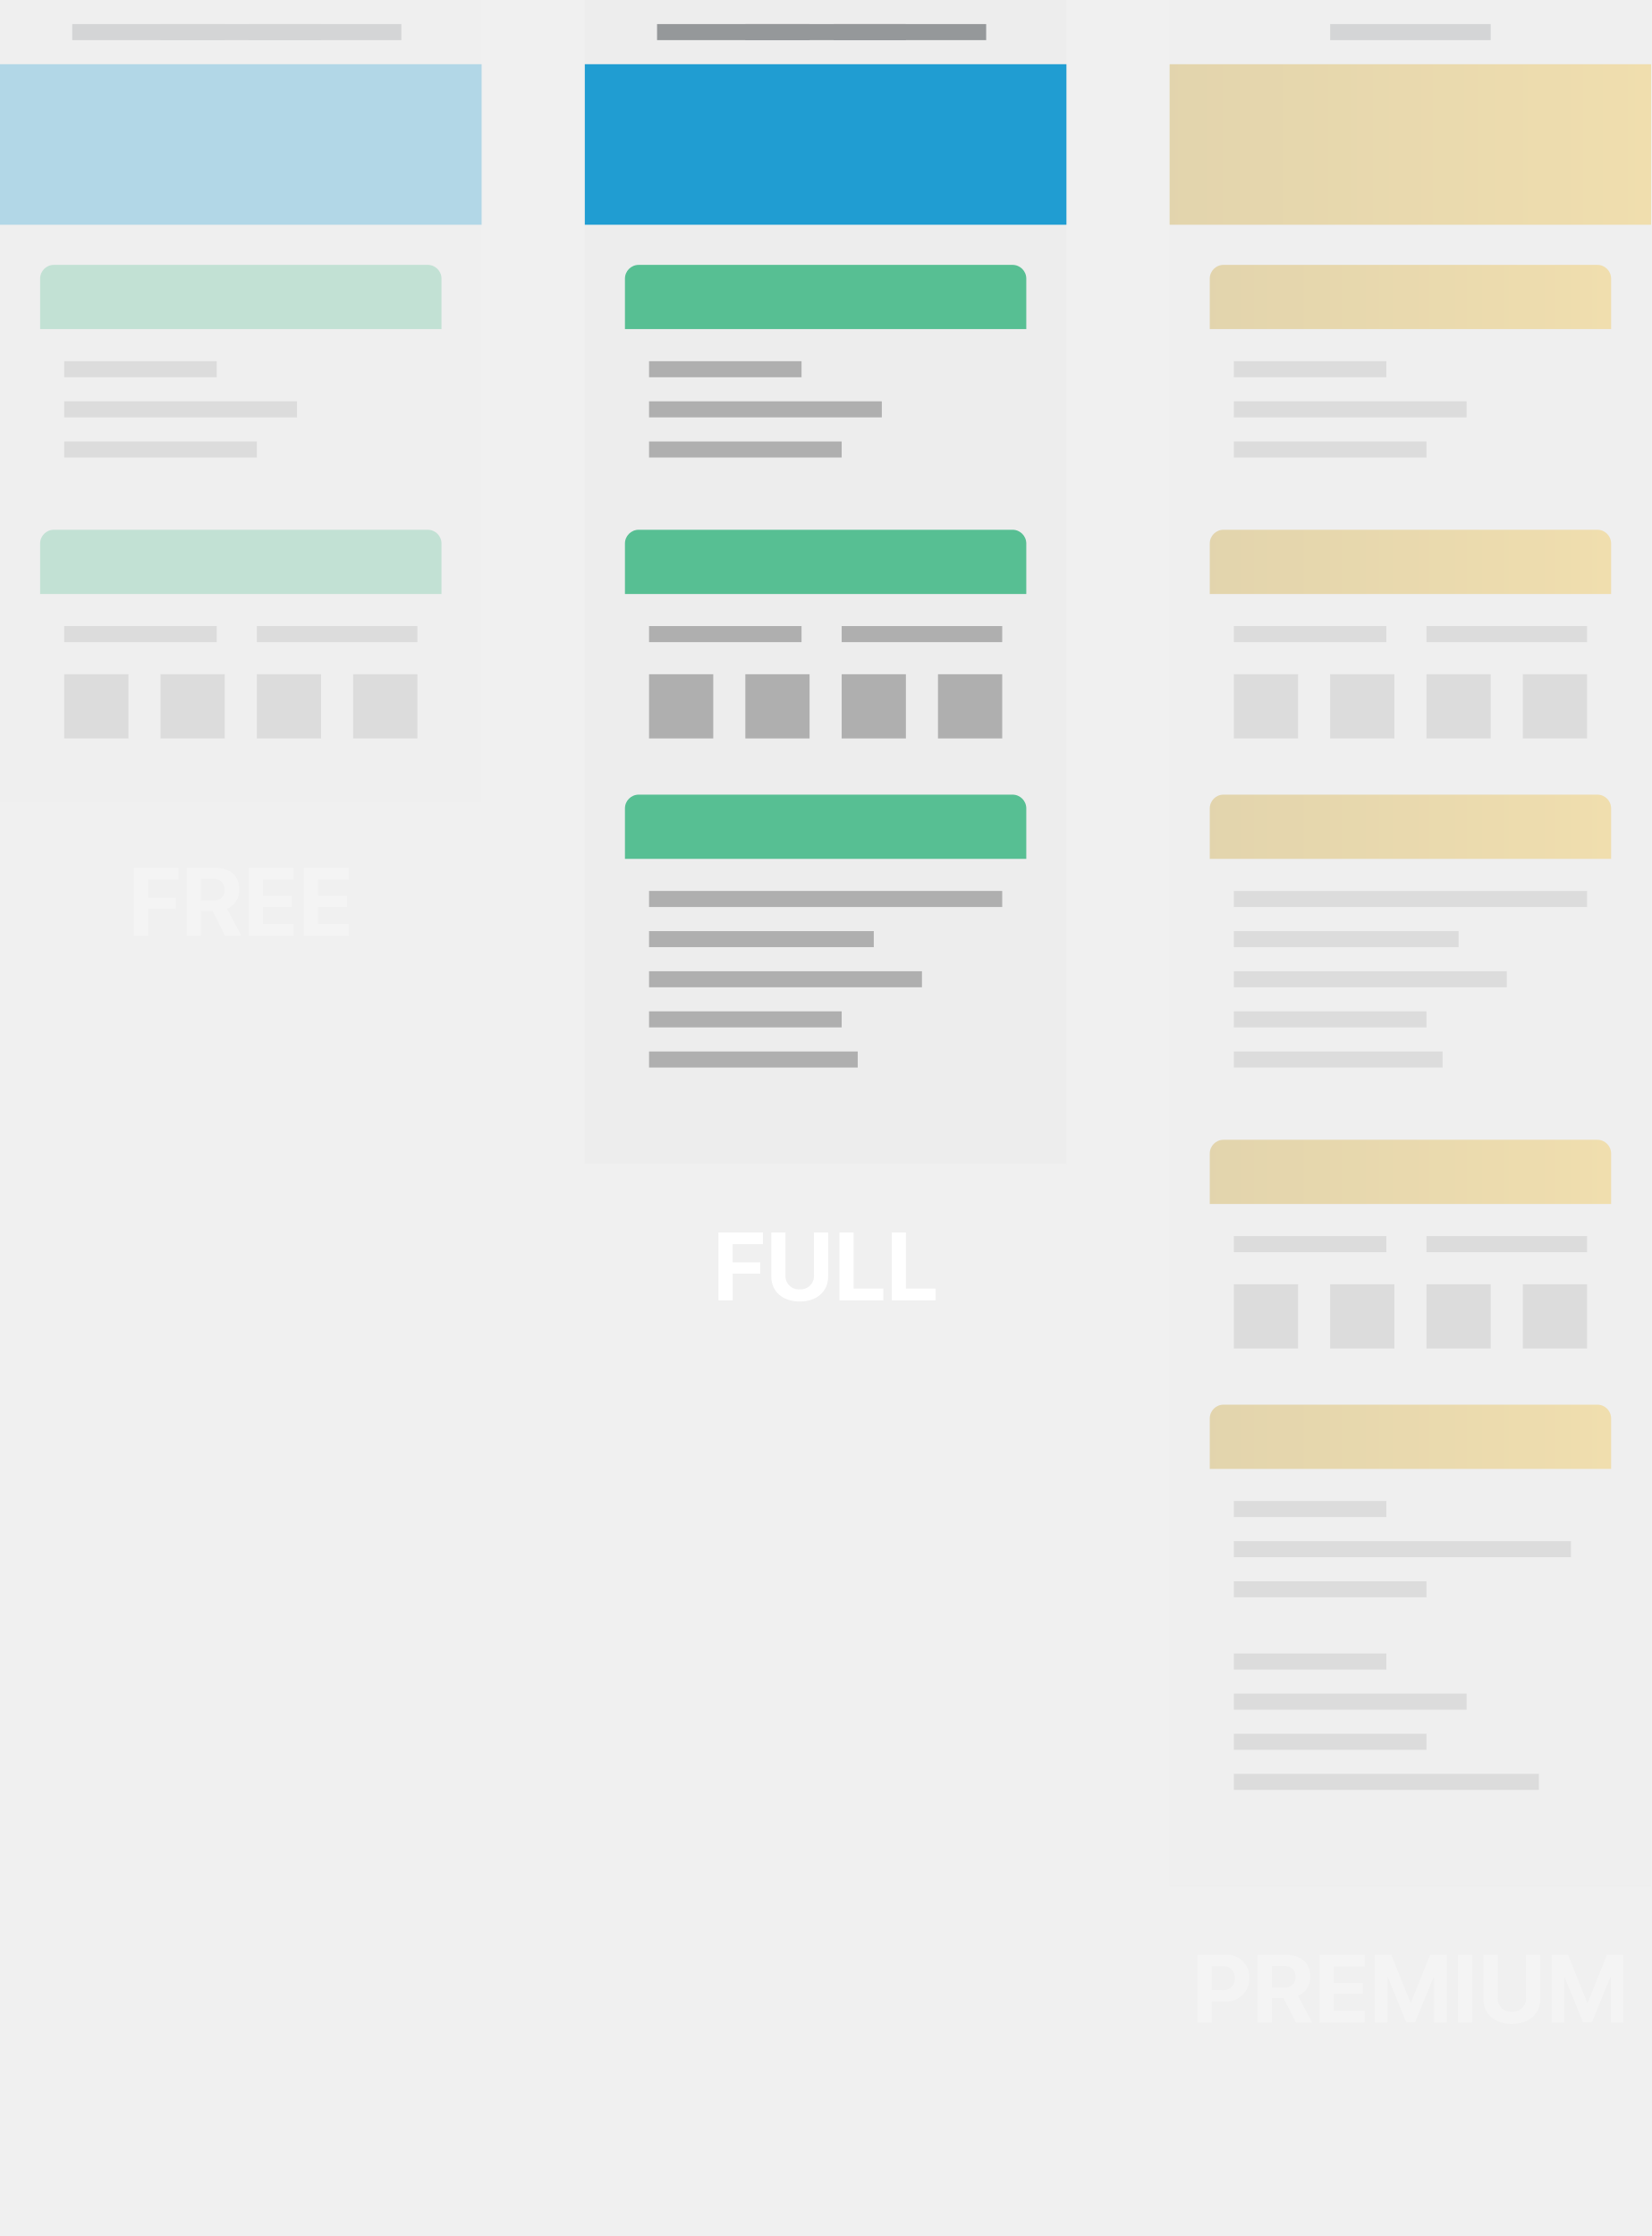
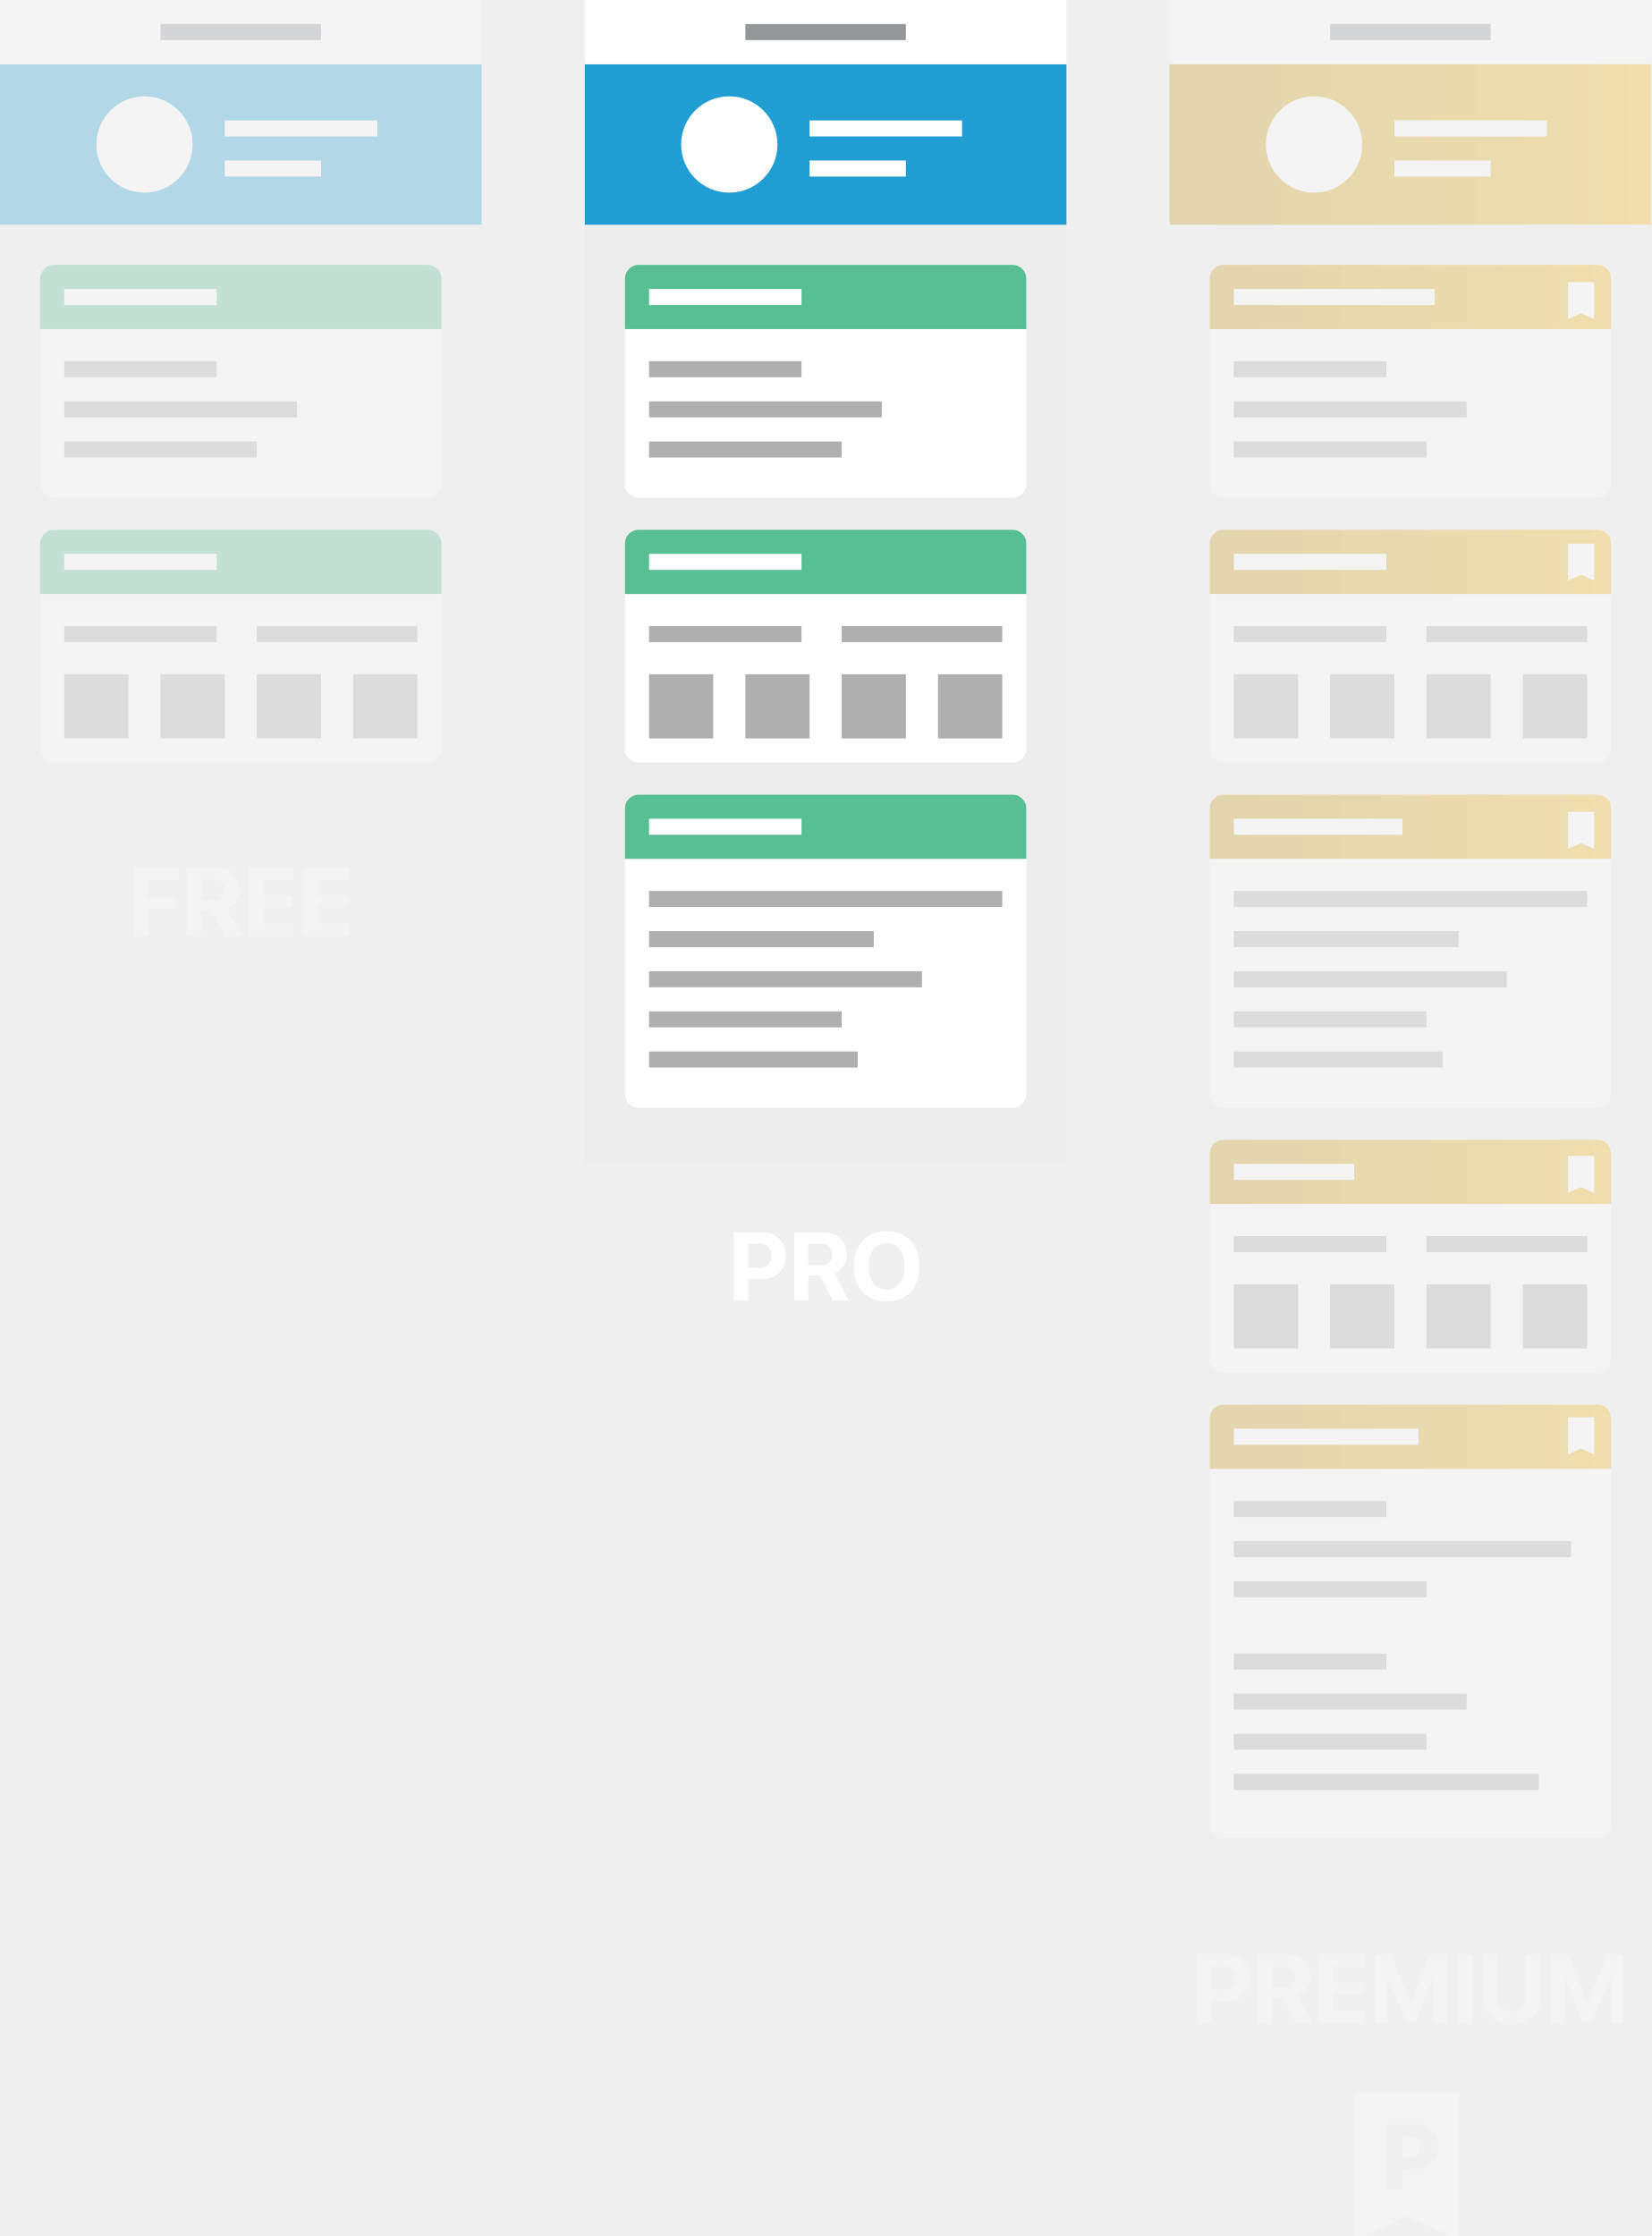
<svg xmlns="http://www.w3.org/2000/svg" viewBox="2930 -481 240 325">
  <defs>
    <style>
      .cls-1 {
        clip-path: url(#clip-_2-outline);
      }

      .cls-2 {
        opacity: 0.3;
      }

      .cls-3 {
        fill: #ededed;
      }

      .cls-4 {
        fill: #209dd2;
      }

-       .cls-5 {
-         fill: transparent;
-       }
- 
-       .cls-9 {
+       .cls-5, .cls-9 {
        fill: #fff;
      }

      .cls-6 {
        fill: #57bf93;
      }

      .cls-7 {
        fill: #afafaf;
      }

      .cls-8 {
        fill: #95989a;
      }

      .cls-9 {
        stroke: rgba(0,0,0,0);
        stroke-width: 1px;
      }

      .cls-10 {
        fill: url(#linear-gradient);
      }
    </style>
    <linearGradient id="linear-gradient" x1="0.5" x2="0.5" y2="1" gradientUnits="objectBoundingBox">
      <stop offset="0" stop-color="#c49511" />
      <stop offset="1" stop-color="#f1b515" />
    </linearGradient>
    <clipPath id="clip-_2-outline">
      <rect x="2930" y="-481" width="240" height="325" />
    </clipPath>
  </defs>
  <g id="_2-outline" data-name="2-outline" class="cls-1">
-     <rect class="cls-5" x="2930" y="-481" width="240" height="325" />
    <g id="Group_183" data-name="Group 183" class="cls-2" transform="translate(2890 -554)">
      <g id="Group_182" data-name="Group 182" transform="translate(-5 24)">
        <rect id="Rectangle_1041" data-name="Rectangle 1041" class="cls-3" width="70" height="116.667" transform="translate(45 49)" />
        <rect id="Rectangle_1042" data-name="Rectangle 1042" class="cls-4" width="70" height="23.333" transform="translate(45 58.333)" />
        <g id="Group_179" data-name="Group 179" transform="translate(59 63)">
          <circle id="Ellipse_114" data-name="Ellipse 114" class="cls-5" cx="7" cy="7" r="7" transform="translate(0)" />
          <rect id="Rectangle_1043" data-name="Rectangle 1043" class="cls-5" width="22.167" height="2.333" transform="translate(18.667 3.5)" />
          <rect id="Rectangle_1044" data-name="Rectangle 1044" class="cls-5" width="14" height="2.333" transform="translate(18.667 9.333)" />
        </g>
        <rect id="Rectangle_1045" data-name="Rectangle 1045" class="cls-5" width="58.333" height="33.833" rx="2" transform="translate(50.833 87.5)" />
        <rect id="Rectangle_1046" data-name="Rectangle 1046" class="cls-5" width="58.333" height="33.833" rx="2" transform="translate(50.833 126)" />
        <path id="Rectangle_1047" data-name="Rectangle 1047" class="cls-6" d="M2,0H56.333a2,2,0,0,1,2,2V9.333a0,0,0,0,1,0,0H0a0,0,0,0,1,0,0V2A2,2,0,0,1,2,0Z" transform="translate(50.833 87.5)" />
        <path id="Rectangle_1048" data-name="Rectangle 1048" class="cls-6" d="M2,0H56.333a2,2,0,0,1,2,2V9.333a0,0,0,0,1,0,0H0a0,0,0,0,1,0,0V2A2,2,0,0,1,2,0Z" transform="translate(50.833 126)" />
        <rect id="Rectangle_1049" data-name="Rectangle 1049" class="cls-5" width="22.167" height="2.333" transform="translate(54.333 91)" />
        <rect id="Rectangle_1050" data-name="Rectangle 1050" class="cls-5" width="22.167" height="2.333" transform="translate(54.333 129.5)" />
        <rect id="Rectangle_1051" data-name="Rectangle 1051" class="cls-7" width="22.167" height="2.333" transform="translate(54.333 101.5)" />
        <g id="Group_180" data-name="Group 180" transform="translate(55.5 52.5)">
          <rect id="Rectangle_1052" data-name="Rectangle 1052" class="cls-8" width="22.167" height="2.333" transform="translate(0)" />
          <rect id="Rectangle_1053" data-name="Rectangle 1053" class="cls-8" width="22.167" height="2.333" transform="translate(25.667)" />
        </g>
        <rect id="Rectangle_1054" data-name="Rectangle 1054" class="cls-7" width="22.167" height="2.333" transform="translate(54.333 140)" />
        <rect id="Rectangle_1055" data-name="Rectangle 1055" class="cls-7" width="23.333" height="2.333" transform="translate(82.333 140)" />
        <rect id="Rectangle_1056" data-name="Rectangle 1056" class="cls-7" width="9.333" height="9.333" transform="translate(54.333 147)" />
        <rect id="Rectangle_1057" data-name="Rectangle 1057" class="cls-7" width="9.333" height="9.333" transform="translate(82.333 147)" />
        <rect id="Rectangle_1058" data-name="Rectangle 1058" class="cls-7" width="9.333" height="9.333" transform="translate(68.333 147)" />
        <rect id="Rectangle_1059" data-name="Rectangle 1059" class="cls-7" width="9.333" height="9.333" transform="translate(96.333 147)" />
        <rect id="Rectangle_1060" data-name="Rectangle 1060" class="cls-7" width="33.833" height="2.333" transform="translate(54.333 107.333)" />
        <rect id="Rectangle_1061" data-name="Rectangle 1061" class="cls-7" width="28" height="2.333" transform="translate(54.333 113.167)" />
        <rect id="Rectangle_1062" data-name="Rectangle 1062" class="cls-5" width="70" height="9.333" transform="translate(45 49)" />
        <g id="Group_181" data-name="Group 181" transform="translate(68.333 52.5)">
          <rect id="Rectangle_1063" data-name="Rectangle 1063" class="cls-8" width="23.333" height="2.333" transform="translate(0)" />
        </g>
      </g>
      <path id="Path_114" data-name="Path 114" class="cls-9" d="M-13.477,0V-3.883h4.013V-5.517h-4.013V-8.162h4.4v-1.7h-6.46V0ZM-5.8-8.251h1.791A1.513,1.513,0,0,1-2.341-6.679,1.48,1.48,0,0,1-3.989-5.106H-5.8Zm0,4.642h1.688L-2.273,0H.065L-2.013-3.917A2.9,2.9,0,0,0-.222-6.72c0-1.948-1.3-3.145-3.568-3.145H-7.865V0H-5.8Zm13.467,1.9H3.2V-4.2H7.414V-5.783H3.2V-8.162H7.667v-1.7H1.131V0H7.667Zm8.025,0H11.221V-4.2h4.218V-5.783H11.221V-8.162h4.471v-1.7H9.157V0h6.535Z" transform="translate(75 209)" />
    </g>
    <g id="Group_193" data-name="Group 193" transform="translate(2930 -481)">
      <g id="Group_187" data-name="Group 187" transform="translate(-45 -49)">
        <rect id="Rectangle_1064" data-name="Rectangle 1064" class="cls-3" width="70" height="169.167" transform="translate(130 49)" />
        <rect id="Rectangle_1065" data-name="Rectangle 1065" class="cls-4" width="70" height="23.333" transform="translate(130 58.333)" />
        <g id="Group_184" data-name="Group 184" transform="translate(144 63)">
          <circle id="Ellipse_115" data-name="Ellipse 115" class="cls-5" cx="7" cy="7" r="7" />
          <rect id="Rectangle_1066" data-name="Rectangle 1066" class="cls-5" width="22.167" height="2.333" transform="translate(18.667 3.5)" />
          <rect id="Rectangle_1067" data-name="Rectangle 1067" class="cls-5" width="14" height="2.333" transform="translate(18.667 9.333)" />
        </g>
        <rect id="Rectangle_1068" data-name="Rectangle 1068" class="cls-5" width="58.333" height="33.833" rx="2" transform="translate(135.833 87.5)" />
        <rect id="Rectangle_1069" data-name="Rectangle 1069" class="cls-5" width="58.333" height="33.833" rx="2" transform="translate(135.833 126)" />
        <rect id="Rectangle_1070" data-name="Rectangle 1070" class="cls-5" width="58.333" height="45.5" rx="2" transform="translate(135.833 164.5)" />
        <path id="Rectangle_1071" data-name="Rectangle 1071" class="cls-6" d="M2,0H56.333a2,2,0,0,1,2,2V9.333a0,0,0,0,1,0,0H0a0,0,0,0,1,0,0V2A2,2,0,0,1,2,0Z" transform="translate(135.833 87.5)" />
        <path id="Rectangle_1072" data-name="Rectangle 1072" class="cls-6" d="M2,0H56.333a2,2,0,0,1,2,2V9.333a0,0,0,0,1,0,0H0a0,0,0,0,1,0,0V2A2,2,0,0,1,2,0Z" transform="translate(135.833 126)" />
        <path id="Rectangle_1073" data-name="Rectangle 1073" class="cls-6" d="M2,0H56.333a2,2,0,0,1,2,2V9.333a0,0,0,0,1,0,0H0a0,0,0,0,1,0,0V2A2,2,0,0,1,2,0Z" transform="translate(135.833 164.5)" />
        <rect id="Rectangle_1074" data-name="Rectangle 1074" class="cls-5" width="22.167" height="2.333" transform="translate(139.333 91)" />
        <rect id="Rectangle_1075" data-name="Rectangle 1075" class="cls-5" width="22.167" height="2.333" transform="translate(139.333 129.5)" />
        <rect id="Rectangle_1076" data-name="Rectangle 1076" class="cls-5" width="22.167" height="2.333" transform="translate(139.333 168)" />
        <rect id="Rectangle_1077" data-name="Rectangle 1077" class="cls-7" width="22.167" height="2.333" transform="translate(139.333 101.5)" />
        <g id="Group_185" data-name="Group 185" transform="translate(140.5 52.5)">
          <rect id="Rectangle_1078" data-name="Rectangle 1078" class="cls-8" width="22.167" height="2.333" transform="translate(0)" />
          <rect id="Rectangle_1079" data-name="Rectangle 1079" class="cls-8" width="22.167" height="2.333" transform="translate(25.667)" />
        </g>
        <rect id="Rectangle_1080" data-name="Rectangle 1080" class="cls-7" width="22.167" height="2.333" transform="translate(139.333 140)" />
        <rect id="Rectangle_1081" data-name="Rectangle 1081" class="cls-7" width="51.333" height="2.333" transform="translate(139.333 178.5)" />
        <rect id="Rectangle_1082" data-name="Rectangle 1082" class="cls-7" width="32.667" height="2.333" transform="translate(139.333 184.333)" />
        <rect id="Rectangle_1083" data-name="Rectangle 1083" class="cls-7" width="39.667" height="2.333" transform="translate(139.333 190.167)" />
        <rect id="Rectangle_1084" data-name="Rectangle 1084" class="cls-7" width="28" height="2.333" transform="translate(139.333 196)" />
        <rect id="Rectangle_1085" data-name="Rectangle 1085" class="cls-7" width="30.333" height="2.333" transform="translate(139.333 201.833)" />
        <rect id="Rectangle_1086" data-name="Rectangle 1086" class="cls-7" width="23.333" height="2.333" transform="translate(167.333 140)" />
        <rect id="Rectangle_1087" data-name="Rectangle 1087" class="cls-7" width="9.333" height="9.333" transform="translate(139.333 147)" />
        <rect id="Rectangle_1088" data-name="Rectangle 1088" class="cls-7" width="9.333" height="9.333" transform="translate(167.333 147)" />
        <rect id="Rectangle_1089" data-name="Rectangle 1089" class="cls-7" width="9.333" height="9.333" transform="translate(153.333 147)" />
        <rect id="Rectangle_1090" data-name="Rectangle 1090" class="cls-7" width="9.333" height="9.333" transform="translate(181.333 147)" />
        <rect id="Rectangle_1091" data-name="Rectangle 1091" class="cls-7" width="33.833" height="2.333" transform="translate(139.333 107.333)" />
        <rect id="Rectangle_1092" data-name="Rectangle 1092" class="cls-7" width="28" height="2.333" transform="translate(139.333 113.167)" />
        <rect id="Rectangle_1093" data-name="Rectangle 1093" class="cls-5" width="70" height="9.333" transform="translate(130 49)" />
        <g id="Group_186" data-name="Group 186" transform="translate(153.333 52.5)">
          <rect id="Rectangle_1094" data-name="Rectangle 1094" class="cls-8" width="23.333" height="2.333" transform="translate(0)" />
        </g>
      </g>
-       <path id="Path_115" data-name="Path 115" class="cls-9" d="M-13.508,0V-3.883H-9.5V-5.517h-4.013V-8.162h4.4v-1.7h-6.46V0Zm7.677-9.864H-7.9v6.378C-7.9-1.312-6.289.171-3.76.171S.369-1.312.369-3.486V-9.864H-1.7v6.173A1.918,1.918,0,0,1-3.76-1.6,1.92,1.92,0,0,1-5.831-3.691ZM8.388-1.709H4.074V-9.864H2.01V0H8.388Zm7.6,0H11.676V-9.864H9.611V0h6.378Z" transform="translate(120 189)" />
+       <path id="Path_125" data-name="Path 125" class="cls-9" d="M-13.32-9.864V0h2.064V-3.11h1.948A3.28,3.28,0,0,0-5.787-6.487,3.222,3.222,0,0,0-9.2-9.864Zm2.064,1.634h1.5A1.646,1.646,0,0,1-7.885-6.48,1.653,1.653,0,0,1-9.758-4.724h-1.5Zm8.75-.021H-.714A1.513,1.513,0,0,1,.954-6.679,1.48,1.48,0,0,1-.694-5.106H-2.505Zm0,4.642H-.817L1.022,0H3.36L1.282-3.917a2.9,2.9,0,0,0,1.791-2.8c0-1.948-1.3-3.145-3.568-3.145H-4.57V0h2.064ZM8.876-10.035c-2.926,0-4.758,1.962-4.758,5.106S5.951.171,8.876.171s4.758-1.962,4.758-5.1S11.8-10.035,8.876-10.035Zm0,1.723c1.613,0,2.646,1.313,2.646,3.384s-1.032,3.37-2.646,3.37S6.224-2.864,6.224-4.929,7.263-8.312,8.876-8.312Z" transform="translate(120 189)" />
    </g>
    <g id="Group_192" data-name="Group 192" class="cls-2" transform="translate(2890 -554)">
      <g id="Group_191" data-name="Group 191" transform="translate(-5 24)">
        <rect id="Rectangle_1095" data-name="Rectangle 1095" class="cls-3" width="70" height="274.167" transform="translate(215 49)" />
        <rect id="Rectangle_1096" data-name="Rectangle 1096" class="cls-5" width="70" height="9.333" transform="translate(215 49)" />
        <rect id="Rectangle_1097" data-name="Rectangle 1097" class="cls-10" width="23.333" height="70" transform="translate(215 81.667) rotate(-90)" />
        <g id="Group_189" data-name="Group 189" transform="translate(229 63)">
          <circle id="Ellipse_116" data-name="Ellipse 116" class="cls-5" cx="7" cy="7" r="7" transform="translate(0)" />
          <rect id="Rectangle_1098" data-name="Rectangle 1098" class="cls-5" width="22.167" height="2.333" transform="translate(18.667 3.5)" />
          <rect id="Rectangle_1099" data-name="Rectangle 1099" class="cls-5" width="14" height="2.333" transform="translate(18.667 9.333)" />
        </g>
        <rect id="Rectangle_1100" data-name="Rectangle 1100" class="cls-5" width="58.333" height="33.833" rx="2" transform="translate(220.833 87.5)" />
        <rect id="Rectangle_1101" data-name="Rectangle 1101" class="cls-5" width="58.333" height="63" rx="2" transform="translate(220.833 253.167)" />
        <rect id="Rectangle_1102" data-name="Rectangle 1102" class="cls-5" width="58.333" height="33.833" rx="2" transform="translate(220.833 126)" />
        <rect id="Rectangle_1103" data-name="Rectangle 1103" class="cls-5" width="58.333" height="33.833" rx="2" transform="translate(220.833 214.667)" />
        <path id="Rectangle_1104" data-name="Rectangle 1104" class="cls-10" d="M0,0H7.333a2,2,0,0,1,2,2V56.333a2,2,0,0,1-2,2H0a0,0,0,0,1,0,0V0A0,0,0,0,1,0,0Z" transform="translate(220.833 96.833) rotate(-90)" />
        <path id="Rectangle_1105" data-name="Rectangle 1105" class="cls-10" d="M0,0H7.333a2,2,0,0,1,2,2V56.333a2,2,0,0,1-2,2H0a0,0,0,0,1,0,0V0A0,0,0,0,1,0,0Z" transform="translate(220.833 262.5) rotate(-90)" />
        <path id="Rectangle_1106" data-name="Rectangle 1106" class="cls-10" d="M0,0H7.333a2,2,0,0,1,2,2V56.333a2,2,0,0,1-2,2H0a0,0,0,0,1,0,0V0A0,0,0,0,1,0,0Z" transform="translate(220.833 135.333) rotate(-90)" />
        <path id="Rectangle_1107" data-name="Rectangle 1107" class="cls-10" d="M0,0H7.333a2,2,0,0,1,2,2V56.333a2,2,0,0,1-2,2H0a0,0,0,0,1,0,0V0A0,0,0,0,1,0,0Z" transform="translate(220.833 224) rotate(-90)" />
        <rect id="Rectangle_1108" data-name="Rectangle 1108" class="cls-5" width="58.333" height="45.5" rx="2" transform="translate(220.833 164.5)" />
        <path id="Rectangle_1109" data-name="Rectangle 1109" class="cls-10" d="M0,0H7.333a2,2,0,0,1,2,2V56.333a2,2,0,0,1-2,2H0a0,0,0,0,1,0,0V0A0,0,0,0,1,0,0Z" transform="translate(220.833 173.833) rotate(-90)" />
        <rect id="Rectangle_1110" data-name="Rectangle 1110" class="cls-5" width="29.167" height="2.333" transform="translate(224.333 91)" />
        <rect id="Rectangle_1111" data-name="Rectangle 1111" class="cls-5" width="26.833" height="2.333" transform="translate(224.333 256.667)" />
        <rect id="Rectangle_1112" data-name="Rectangle 1112" class="cls-5" width="22.167" height="2.333" transform="translate(224.333 129.5)" />
        <rect id="Rectangle_1113" data-name="Rectangle 1113" class="cls-5" width="17.5" height="2.333" transform="translate(224.333 218.167)" />
        <rect id="Rectangle_1114" data-name="Rectangle 1114" class="cls-5" width="24.5" height="2.333" transform="translate(224.333 168)" />
        <rect id="Rectangle_1115" data-name="Rectangle 1115" class="cls-7" width="22.167" height="2.333" transform="translate(224.333 101.5)" />
        <rect id="Rectangle_1116" data-name="Rectangle 1116" class="cls-7" width="22.167" height="2.333" transform="translate(224.333 267.167)" />
        <rect id="Rectangle_1117" data-name="Rectangle 1117" class="cls-7" width="22.167" height="2.333" transform="translate(224.333 289.333)" />
        <g id="Group_190" data-name="Group 190" transform="translate(238.333 52.5)">
          <rect id="Rectangle_1118" data-name="Rectangle 1118" class="cls-8" width="23.333" height="2.333" transform="translate(0)" />
        </g>
        <rect id="Rectangle_1119" data-name="Rectangle 1119" class="cls-7" width="22.167" height="2.333" transform="translate(224.333 140)" />
        <rect id="Rectangle_1120" data-name="Rectangle 1120" class="cls-7" width="22.167" height="2.333" transform="translate(224.333 228.667)" />
        <rect id="Rectangle_1121" data-name="Rectangle 1121" class="cls-7" width="51.333" height="2.333" transform="translate(224.333 178.5)" />
        <rect id="Rectangle_1122" data-name="Rectangle 1122" class="cls-7" width="32.667" height="2.333" transform="translate(224.333 184.333)" />
        <rect id="Rectangle_1123" data-name="Rectangle 1123" class="cls-7" width="39.667" height="2.333" transform="translate(224.333 190.167)" />
        <rect id="Rectangle_1124" data-name="Rectangle 1124" class="cls-7" width="28" height="2.333" transform="translate(224.333 196)" />
        <rect id="Rectangle_1125" data-name="Rectangle 1125" class="cls-7" width="30.333" height="2.333" transform="translate(224.333 201.833)" />
        <rect id="Rectangle_1126" data-name="Rectangle 1126" class="cls-7" width="23.333" height="2.333" transform="translate(252.333 140)" />
        <rect id="Rectangle_1127" data-name="Rectangle 1127" class="cls-7" width="23.333" height="2.333" transform="translate(252.333 228.667)" />
        <rect id="Rectangle_1128" data-name="Rectangle 1128" class="cls-7" width="9.333" height="9.333" transform="translate(224.333 147)" />
        <rect id="Rectangle_1129" data-name="Rectangle 1129" class="cls-7" width="9.333" height="9.333" transform="translate(224.333 235.667)" />
        <rect id="Rectangle_1130" data-name="Rectangle 1130" class="cls-7" width="9.333" height="9.333" transform="translate(252.333 147)" />
        <rect id="Rectangle_1131" data-name="Rectangle 1131" class="cls-7" width="9.333" height="9.333" transform="translate(252.333 235.667)" />
        <rect id="Rectangle_1132" data-name="Rectangle 1132" class="cls-7" width="9.333" height="9.333" transform="translate(238.333 147)" />
        <rect id="Rectangle_1133" data-name="Rectangle 1133" class="cls-7" width="9.333" height="9.333" transform="translate(238.333 235.667)" />
        <rect id="Rectangle_1134" data-name="Rectangle 1134" class="cls-7" width="9.333" height="9.333" transform="translate(266.333 147)" />
        <rect id="Rectangle_1135" data-name="Rectangle 1135" class="cls-7" width="9.333" height="9.333" transform="translate(266.333 235.667)" />
        <rect id="Rectangle_1136" data-name="Rectangle 1136" class="cls-7" width="33.833" height="2.333" transform="translate(224.333 107.333)" />
        <rect id="Rectangle_1137" data-name="Rectangle 1137" class="cls-7" width="49" height="2.333" transform="translate(224.333 273)" />
        <rect id="Rectangle_1138" data-name="Rectangle 1138" class="cls-7" width="33.833" height="2.333" transform="translate(224.333 295.167)" />
        <rect id="Rectangle_1139" data-name="Rectangle 1139" class="cls-7" width="28" height="2.333" transform="translate(224.333 113.167)" />
        <rect id="Rectangle_1140" data-name="Rectangle 1140" class="cls-7" width="28" height="2.333" transform="translate(224.333 278.833)" />
        <rect id="Rectangle_1141" data-name="Rectangle 1141" class="cls-7" width="28" height="2.333" transform="translate(224.333 301)" />
        <rect id="Rectangle_1142" data-name="Rectangle 1142" class="cls-7" width="44.333" height="2.333" transform="translate(224.333 306.833)" />
        <path id="path-22" class="cls-5" d="M-1381.1-654.46l-1.9.845V-659h3.8v5.385Z" transform="translate(1655.896 914)" />
        <path id="path-22-2" data-name="path-22" class="cls-5" d="M-1381.1-654.46l-1.9.845V-659h3.8v5.385Z" transform="translate(1655.896 876)" />
        <path id="path-22-3" data-name="path-22" class="cls-5" d="M-1381.1-654.46l-1.9.845V-659h3.8v5.385Z" transform="translate(1655.896 826)" />
        <path id="path-22-4" data-name="path-22" class="cls-5" d="M-1381.1-654.46l-1.9.845V-659h3.8v5.385Z" transform="translate(1655.896 787)" />
        <path id="path-22-5" data-name="path-22" class="cls-5" d="M-1381.1-654.46l-1.9.845V-659h3.8v5.385Z" transform="translate(1655.896 749)" />
      </g>
      <path id="Path_116" data-name="Path 116" class="cls-9" d="M-30.957-9.864V0h2.064V-3.11h1.948a3.28,3.28,0,0,0,3.521-3.377,3.222,3.222,0,0,0-3.418-3.377Zm2.064,1.634h1.5a1.646,1.646,0,0,1,1.866,1.75A1.653,1.653,0,0,1-27.4-4.724h-1.5Zm8.75-.021h1.791a1.513,1.513,0,0,1,1.668,1.572,1.48,1.48,0,0,1-1.647,1.572h-1.812Zm0,4.642h1.688L-16.615,0h2.338l-2.078-3.917a2.9,2.9,0,0,0,1.791-2.8c0-1.948-1.3-3.145-3.568-3.145h-4.074V0h2.064Zm13.467,1.9h-4.471V-4.2h4.218V-5.783h-4.218V-8.162h4.471v-1.7H-13.21V0h6.535ZM5.26,0V-9.864H2.868L.065-2.871H.01l-2.8-6.993H-5.185V0h1.839V-6.658h.055L-.612-.1h1.3l2.68-6.562h.055V0ZM8.965,0V-9.864H6.9V0ZM12.67-9.864H10.606v6.378c0,2.174,1.606,3.657,4.136,3.657s4.129-1.483,4.129-3.657V-9.864H16.806v6.173A1.918,1.918,0,0,1,14.742-1.6,1.92,1.92,0,0,1,12.67-3.691ZM30.957,0V-9.864H28.564l-2.8,6.993h-.055L22.9-9.864H20.511V0H22.35V-6.658H22.4L25.084-.1h1.3l2.68-6.562h.055V0Z" transform="translate(245 367)" />
      <path id="path-22-6" data-name="path-22" class="cls-5" d="M-1375.5-641.1l-7.5,3.333V-659h15v21.23Zm-3.12-3.883h2.527v-2.873h1.63v0a3.22,3.22,0,0,0,3.467-3.377,3.231,3.231,0,0,0-3.44-3.42h-4.184Zm2.52-4.743v-3h1.04a1.359,1.359,0,0,1,1.483,1.507c0,1.046-.64,1.494-1.667,1.494Z" transform="translate(1620.001 1036.253)" />
    </g>
  </g>
</svg>
